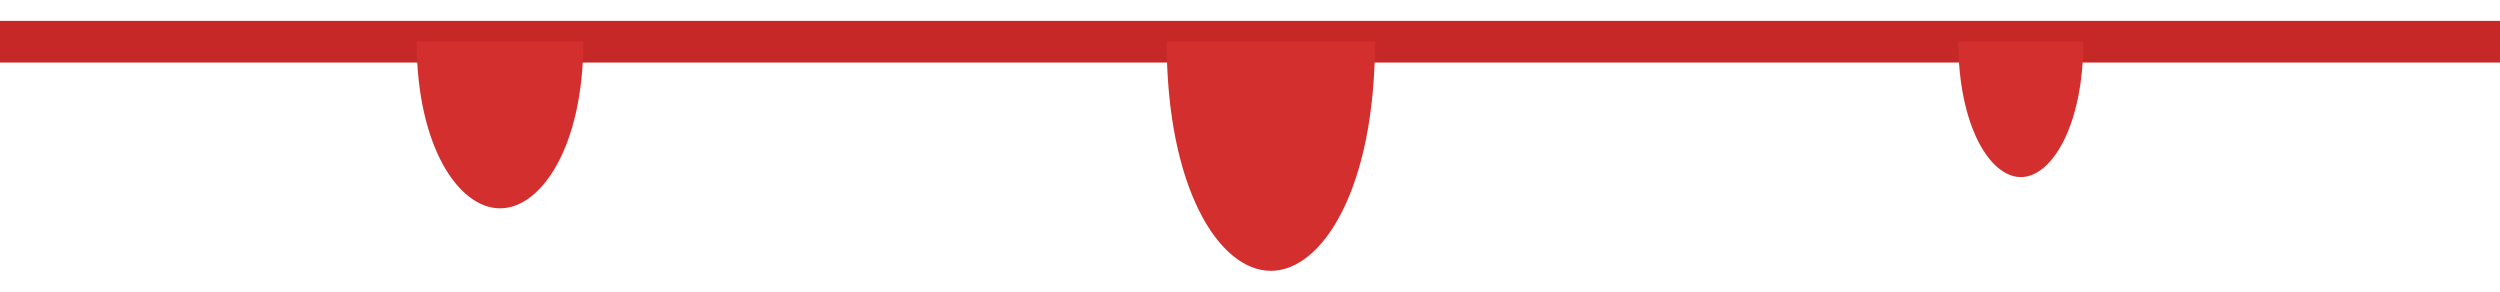
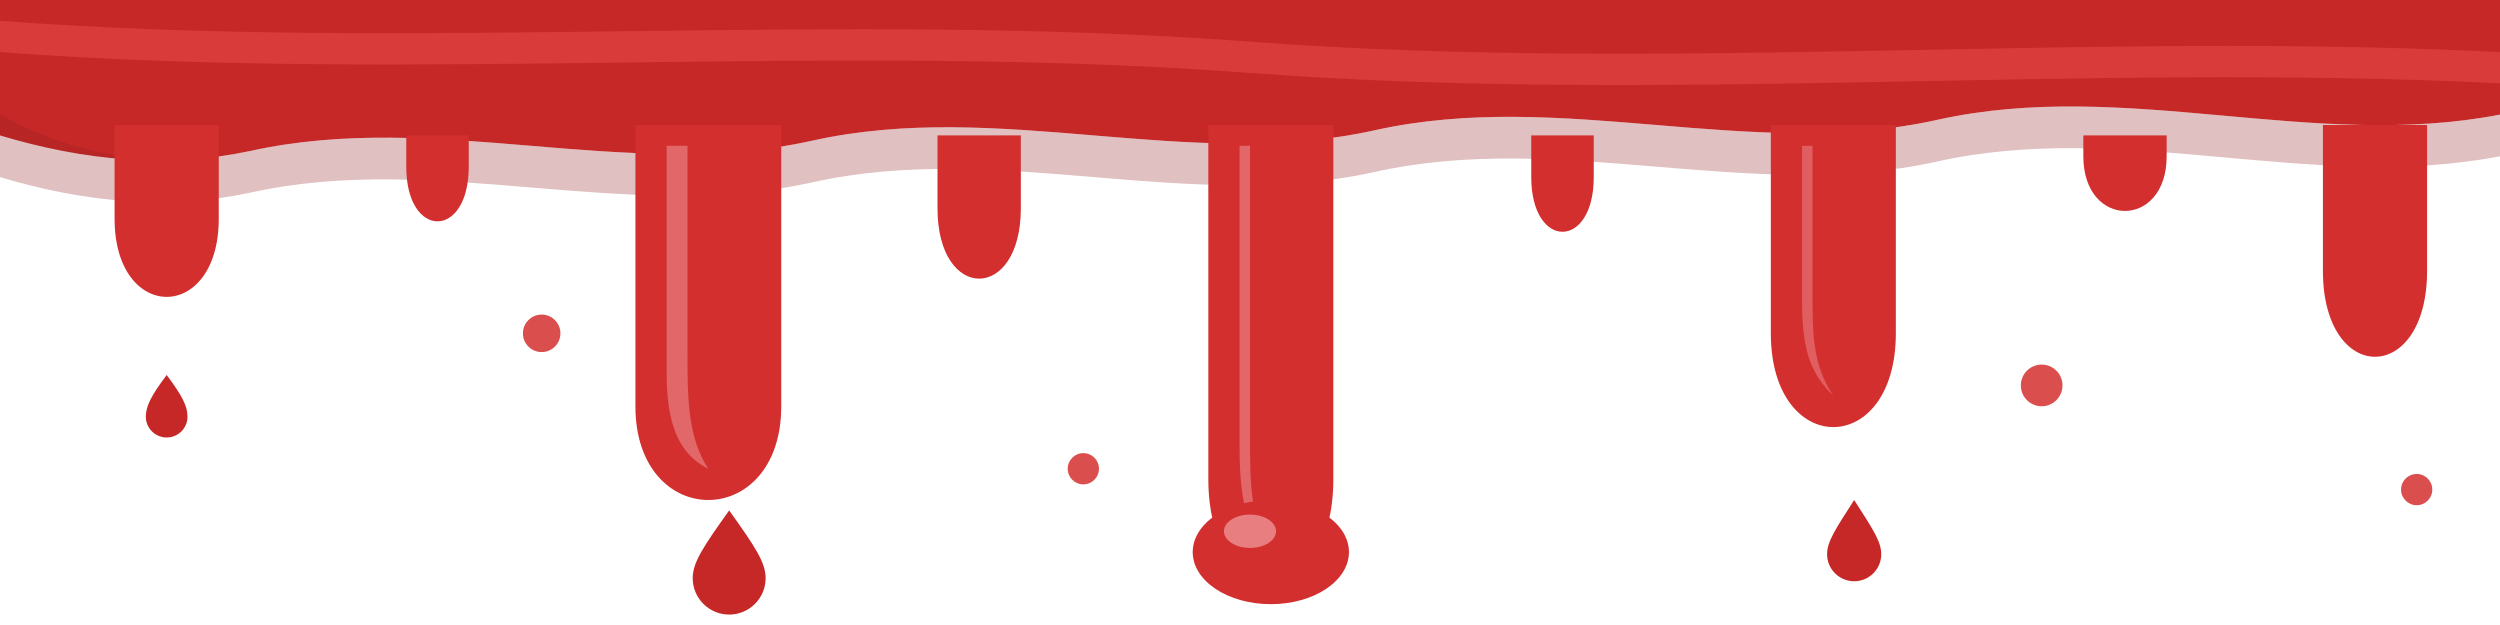
- <svg xmlns="http://www.w3.org/2000/svg" viewBox="0 0 240 28" fill="none">
-   <path d="M0 4H240" stroke="#C62828" stroke-width="4" stroke-linecap="round" />
-   <path d="M40 4c0 10 4 16 8 16s8-6 8-16" fill="#D32F2F" />
-   <path d="M112 4c0 14 5 22 10 22s10-8 10-22" fill="#D32F2F" />
-   <path d="M188 4c0 8 3 13 6 13s6-5 6-13" fill="#D32F2F" />
+ <svg xmlns="http://www.w3.org/2000/svg" viewBox="0 0 240 60" fill="none">
+   <path d="M0 0H240V11C222 14.5 204 7.5 186 11.5C168 15.5 150 8.5 132 12.5C114 16.5 96 9.5 78 13.5C60 17.5 42 10.5 24 14.5C16 16.2 8 15.4 0 13Z" fill="#C62828" />
+   <path d="M0 11C8 15.4 16 16.2 24 14.5C42 10.5 60 17.5 78 13.5C96 9.5 114 16.5 132 12.5C150 8.5 168 15.5 186 11.5C204 7.5 222 14.5 240 11V15C222 18.5 204 11.5 186 15.5C168 19.5 150 12.5 132 16.5C114 20.5 96 13.5 78 17.5C60 21.5 42 14.5 24 18.5C16 20.2 8 19.4 0 17Z" fill="#8E1B1B" opacity="0.28" />
+   <path d="M0 2C40 5 80 1 120 4C160 7 200 3 240 5V8C200 6 160 10 120 7C80 4 40 8 0 5Z" fill="#EF5350" opacity="0.45" />
+   <path d="M11 12V21C11 31 21 31 21 21V12Z" fill="#D32F2F" />
+   <path d="M39 13V16C39 23 45 23 45 16V13Z" fill="#D32F2F" />
+   <path d="M61 12V39C61 51 75 51 75 39V12Z" fill="#D32F2F" />
+   <path d="M90 13V20C90 29 98 29 98 20V13Z" fill="#D32F2F" />
+   <path d="M116 12V46C116 59 128 59 128 46V12Z" fill="#D32F2F" />
+   <path d="M147 13V17C147 24 153 24 153 17V13Z" fill="#D32F2F" />
+   <path d="M170 12V32C170 44 182 44 182 32V12Z" fill="#D32F2F" />
+   <path d="M200 13V15C200 22 208 22 208 15V13Z" fill="#D32F2F" />
+   <path d="M223 12V26C223 37 233 37 233 26V12Z" fill="#D32F2F" />
+   <path d="M64 14V36C64 42 66 44 68 45C66 42 66 38 66 34V14Z" fill="#FFCDD2" opacity="0.35" />
+   <path d="M119 14V43C119 49 120 51 122 53C120 50 120 46 120 42V14Z" fill="#FFCDD2" opacity="0.35" />
+   <path d="M173 14V29C173 34 174 36 176 38C174 35 174 32 174 28V14Z" fill="#FFCDD2" opacity="0.3" />
+   <ellipse cx="122" cy="53" rx="7.5" ry="5" fill="#D32F2F" />
+   <ellipse cx="120" cy="51" rx="2.5" ry="1.6" fill="#FFCDD2" opacity="0.5" />
+   <path d="M70 49C67.5 52.5 66.5 54 66.5 55.5A3.5 3.5 0 0 0 73.5 55.5C73.5 54 72.5 52.5 70 49Z" fill="#C62828" />
+   <path d="M178 48C176.2 50.8 175.4 52 175.4 53.2A2.6 2.6 0 0 0 180.6 53.2C180.6 52 179.8 50.8 178 48Z" fill="#C62828" />
+   <path d="M16 36C14.5 38 14 39 14 40A2 2 0 0 0 18 40C18 39 17.5 38 16 36Z" fill="#C62828" />
+   <circle cx="52" cy="32" r="1.8" fill="#D32F2F" opacity="0.85" />
+   <circle cx="104" cy="45" r="1.5" fill="#D32F2F" opacity="0.85" />
+   <circle cx="196" cy="37" r="2" fill="#D32F2F" opacity="0.85" />
+   <circle cx="232" cy="47" r="1.5" fill="#D32F2F" opacity="0.85" />
</svg>
